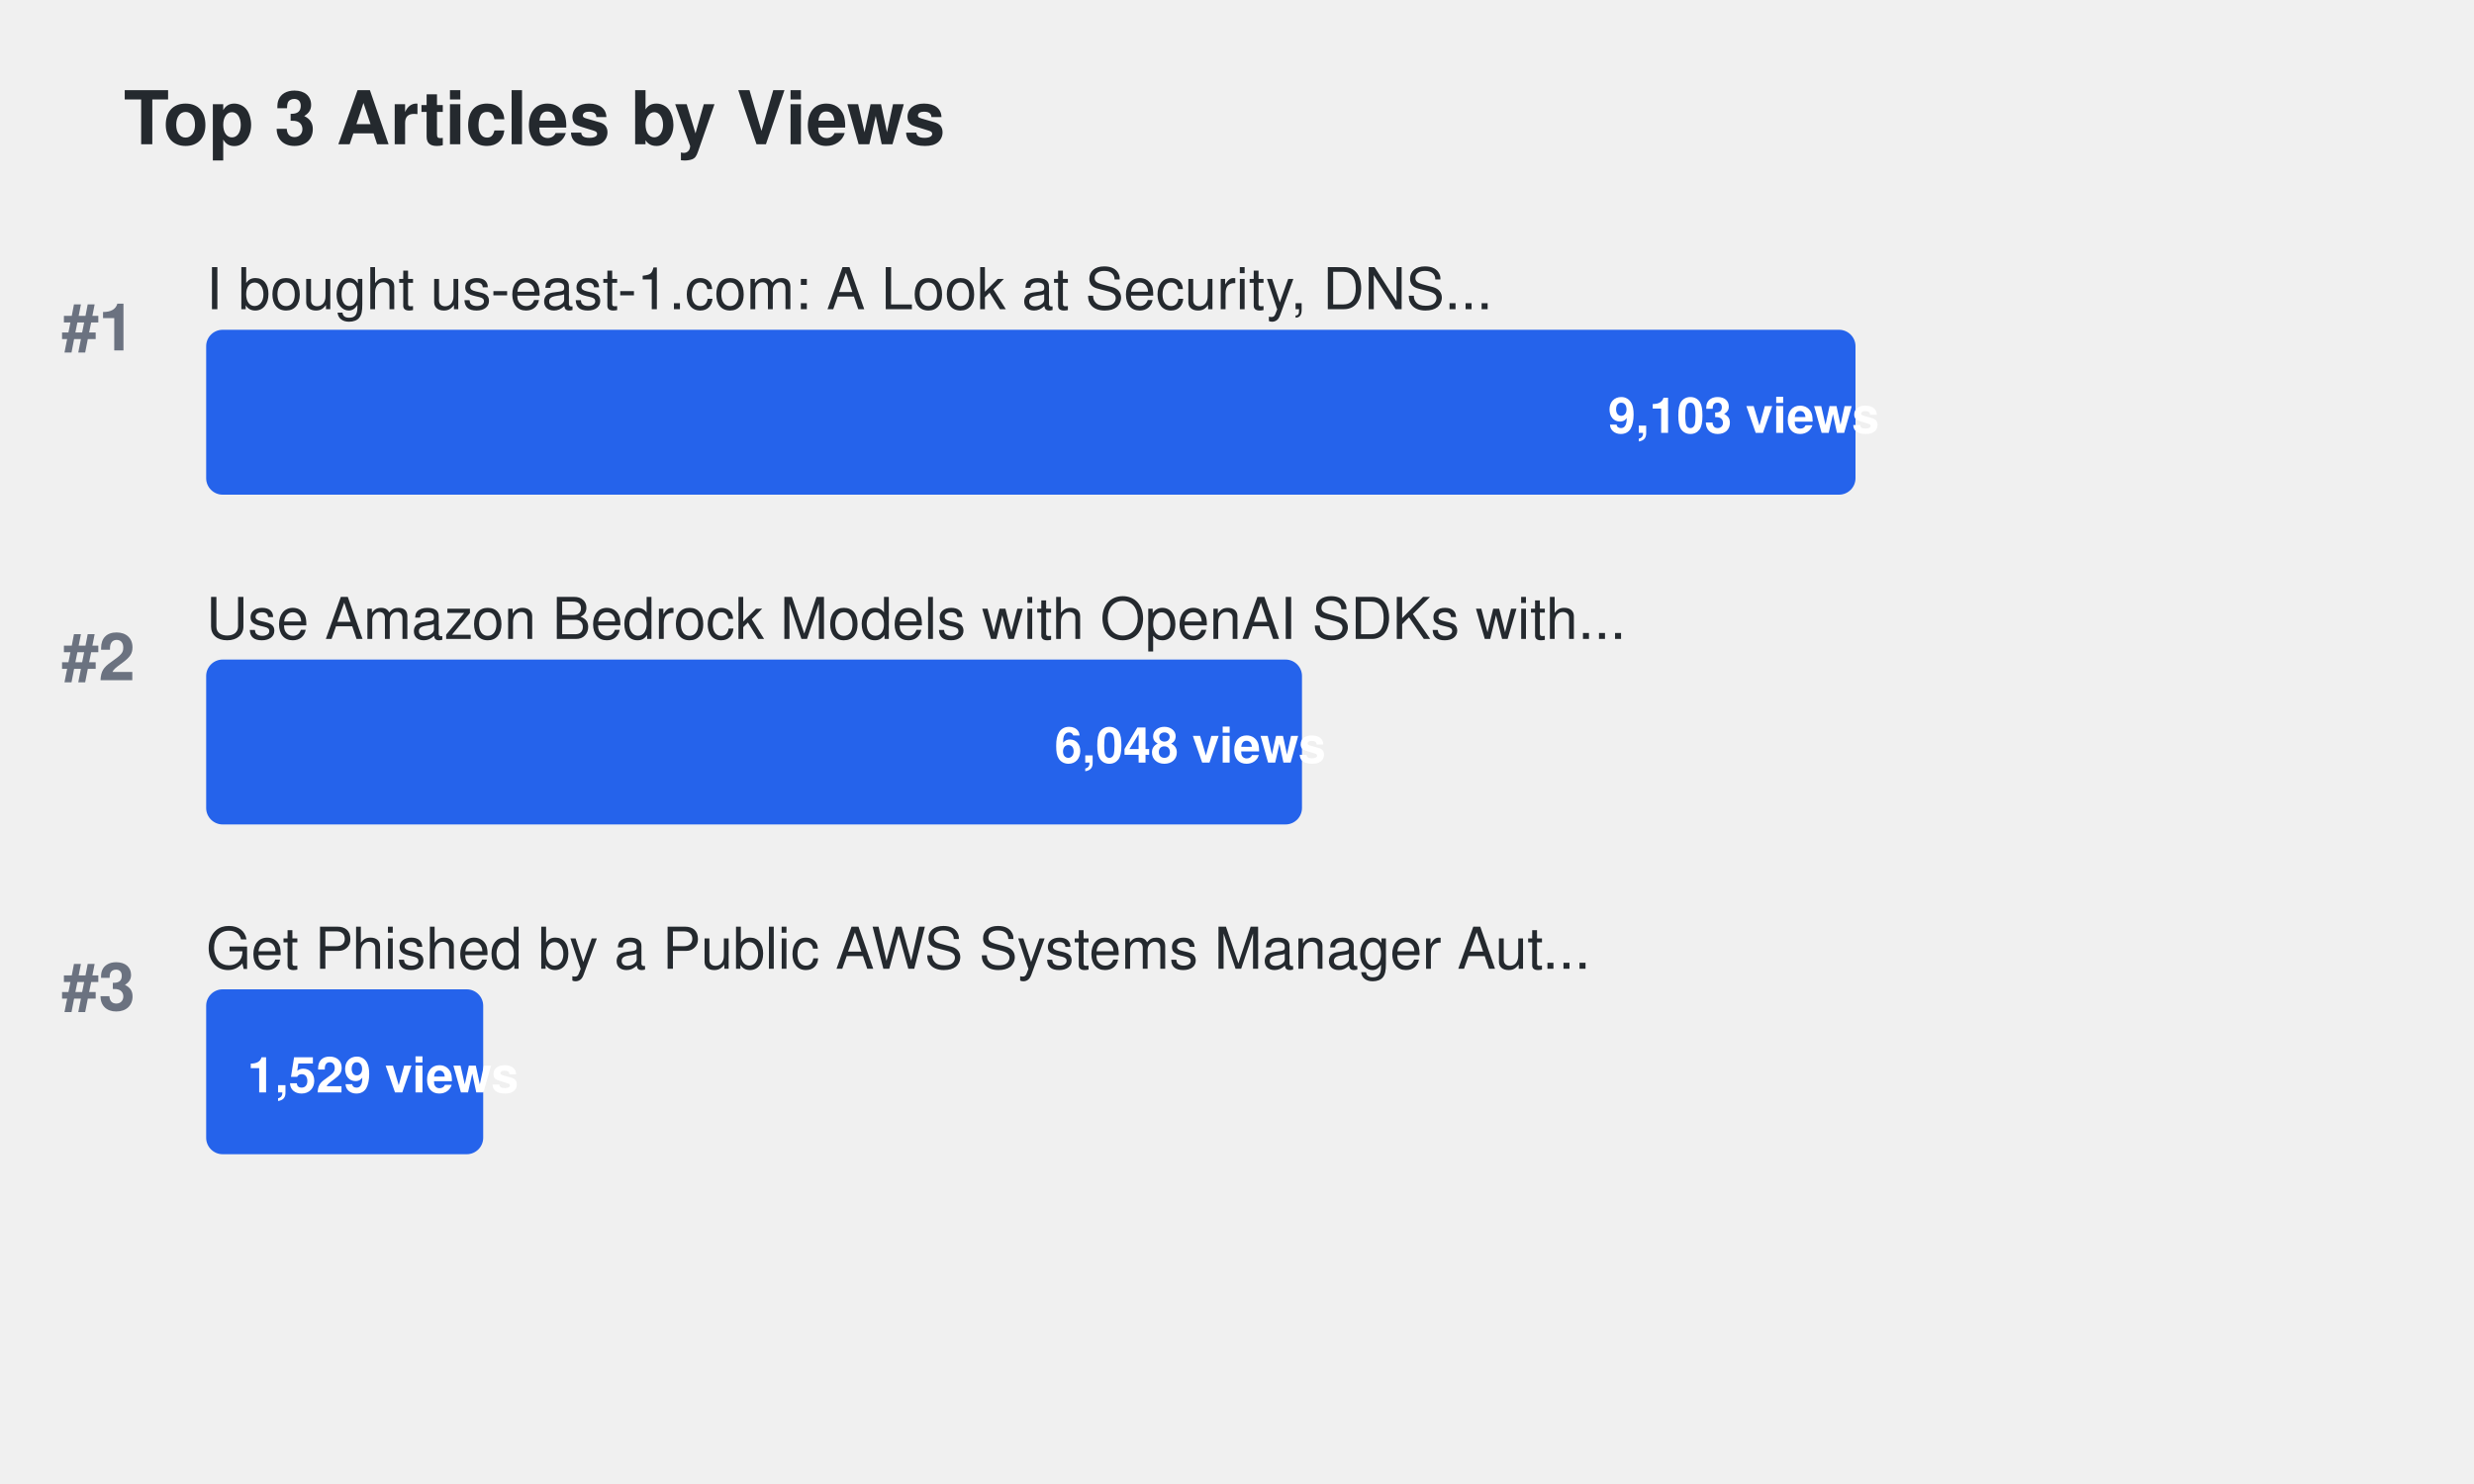
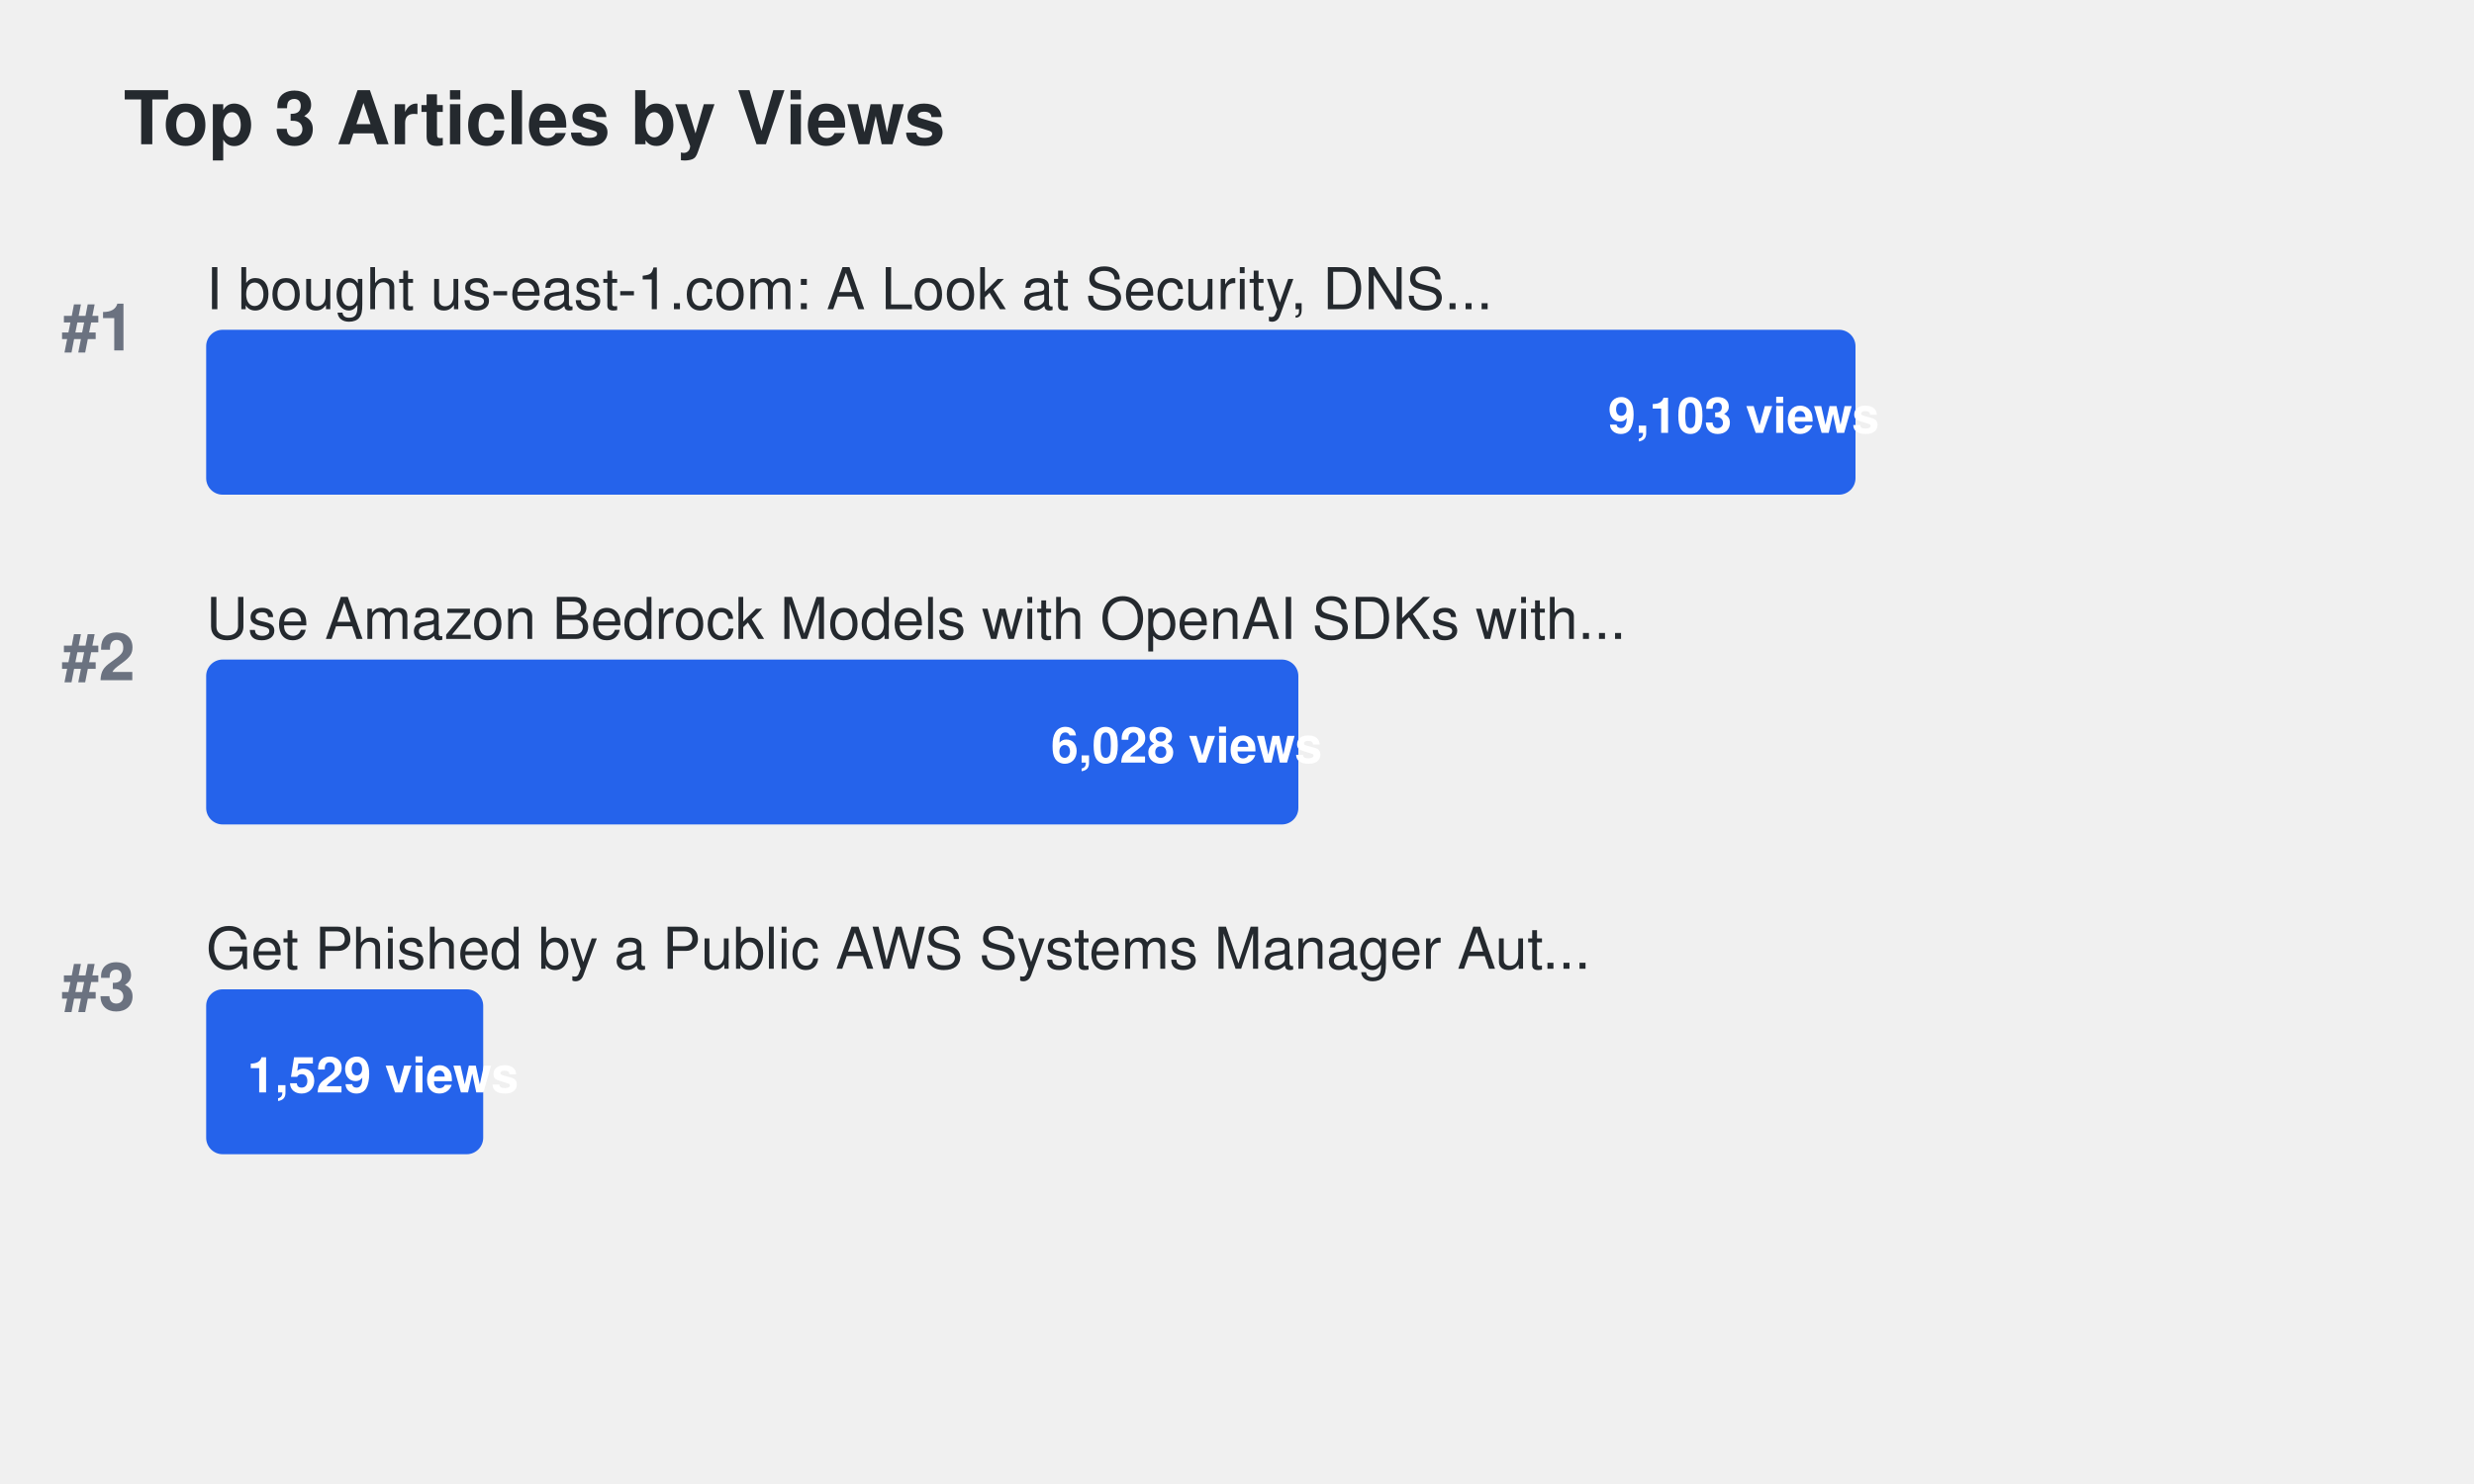
<svg xmlns="http://www.w3.org/2000/svg" width="600" height="360">
  <defs>
    <style>
.title { font-family: -apple-system, BlinkMacSystemFont, "Segoe UI", Helvetica, Arial, sans-serif; font-size: 18px; font-weight: 600; fill: #24292e; }
.article-title { font-family: -apple-system, BlinkMacSystemFont, "Segoe UI", Helvetica, Arial, sans-serif; font-size: 14px; font-weight: 500; fill: #24292e; }
.metric-value { font-family: -apple-system, BlinkMacSystemFont, "Segoe UI", Helvetica, Arial, sans-serif; font-size: 12px; font-weight: 600; fill: #ffffff; }
.rank { font-family: -apple-system, BlinkMacSystemFont, "Segoe UI", Helvetica, Arial, sans-serif; font-size: 16px; font-weight: 700; fill: #6b7280; }
.bar { rx: 4; ry: 4; }
.bar:hover { opacity: 0.8; cursor: pointer; }
a { text-decoration: none; }
a:hover .article-title { fill: #0969da; text-decoration: underline; }
a:hover .bar { opacity: 0.9; }
</style>
  </defs>
  <text x="30" y="35" class="title">Top 3 Articles by Views</text>
  <text x="15" y="85" class="rank">#1</text>
  <a href="https://dev.to/aws-builders/i-bought-us-east-1com-a-look-at-security-dns-traffic-and-protecting-aws-users-15ng" target="_blank">
    <text x="50" y="75" class="article-title">I bought us-east-1.com: A Look at Security, DNS...</text>
    <rect x="50" y="80" width="400.0" height="40" fill="#2563eb" class="bar">
</rect>
    <text x="390.0" y="105" class="metric-value" fill="#ffffff">9,103 views</text>
  </a>
  <text x="15" y="165" class="rank">#2</text>
  <a href="https://dev.to/aws-builders/use-amazon-bedrock-models-via-an-openai-api-compatible-serverless-endpoint-now-without-fixed-cost-5hf5" target="_blank">
    <text x="50" y="155" class="article-title">Use Amazon Bedrock Models with OpenAI SDKs with...</text>
-     <rect x="50" y="160" width="265.759" height="40" fill="#2563eb" class="bar">
+     <rect x="50" y="160" width="264.88" height="40" fill="#2563eb" class="bar">
</rect>
-     <text x="255.759" y="185" class="metric-value" fill="#ffffff">6,048 views</text>
+     <text x="254.88" y="185" class="metric-value" fill="#ffffff">6,028 views</text>
  </a>
  <text x="15" y="245" class="rank">#3</text>
  <a href="https://dev.to/aws-builders/get-phished-by-a-public-aws-systems-manager-automation-document-2die" target="_blank">
    <text x="50" y="235" class="article-title">Get Phished by a Public AWS Systems Manager Aut...</text>
    <rect x="50" y="240" width="67.187" height="40" fill="#2563eb" class="bar">
</rect>
    <text x="60" y="265" class="metric-value" fill="#24292e">1,529 views</text>
  </a>
</svg>
